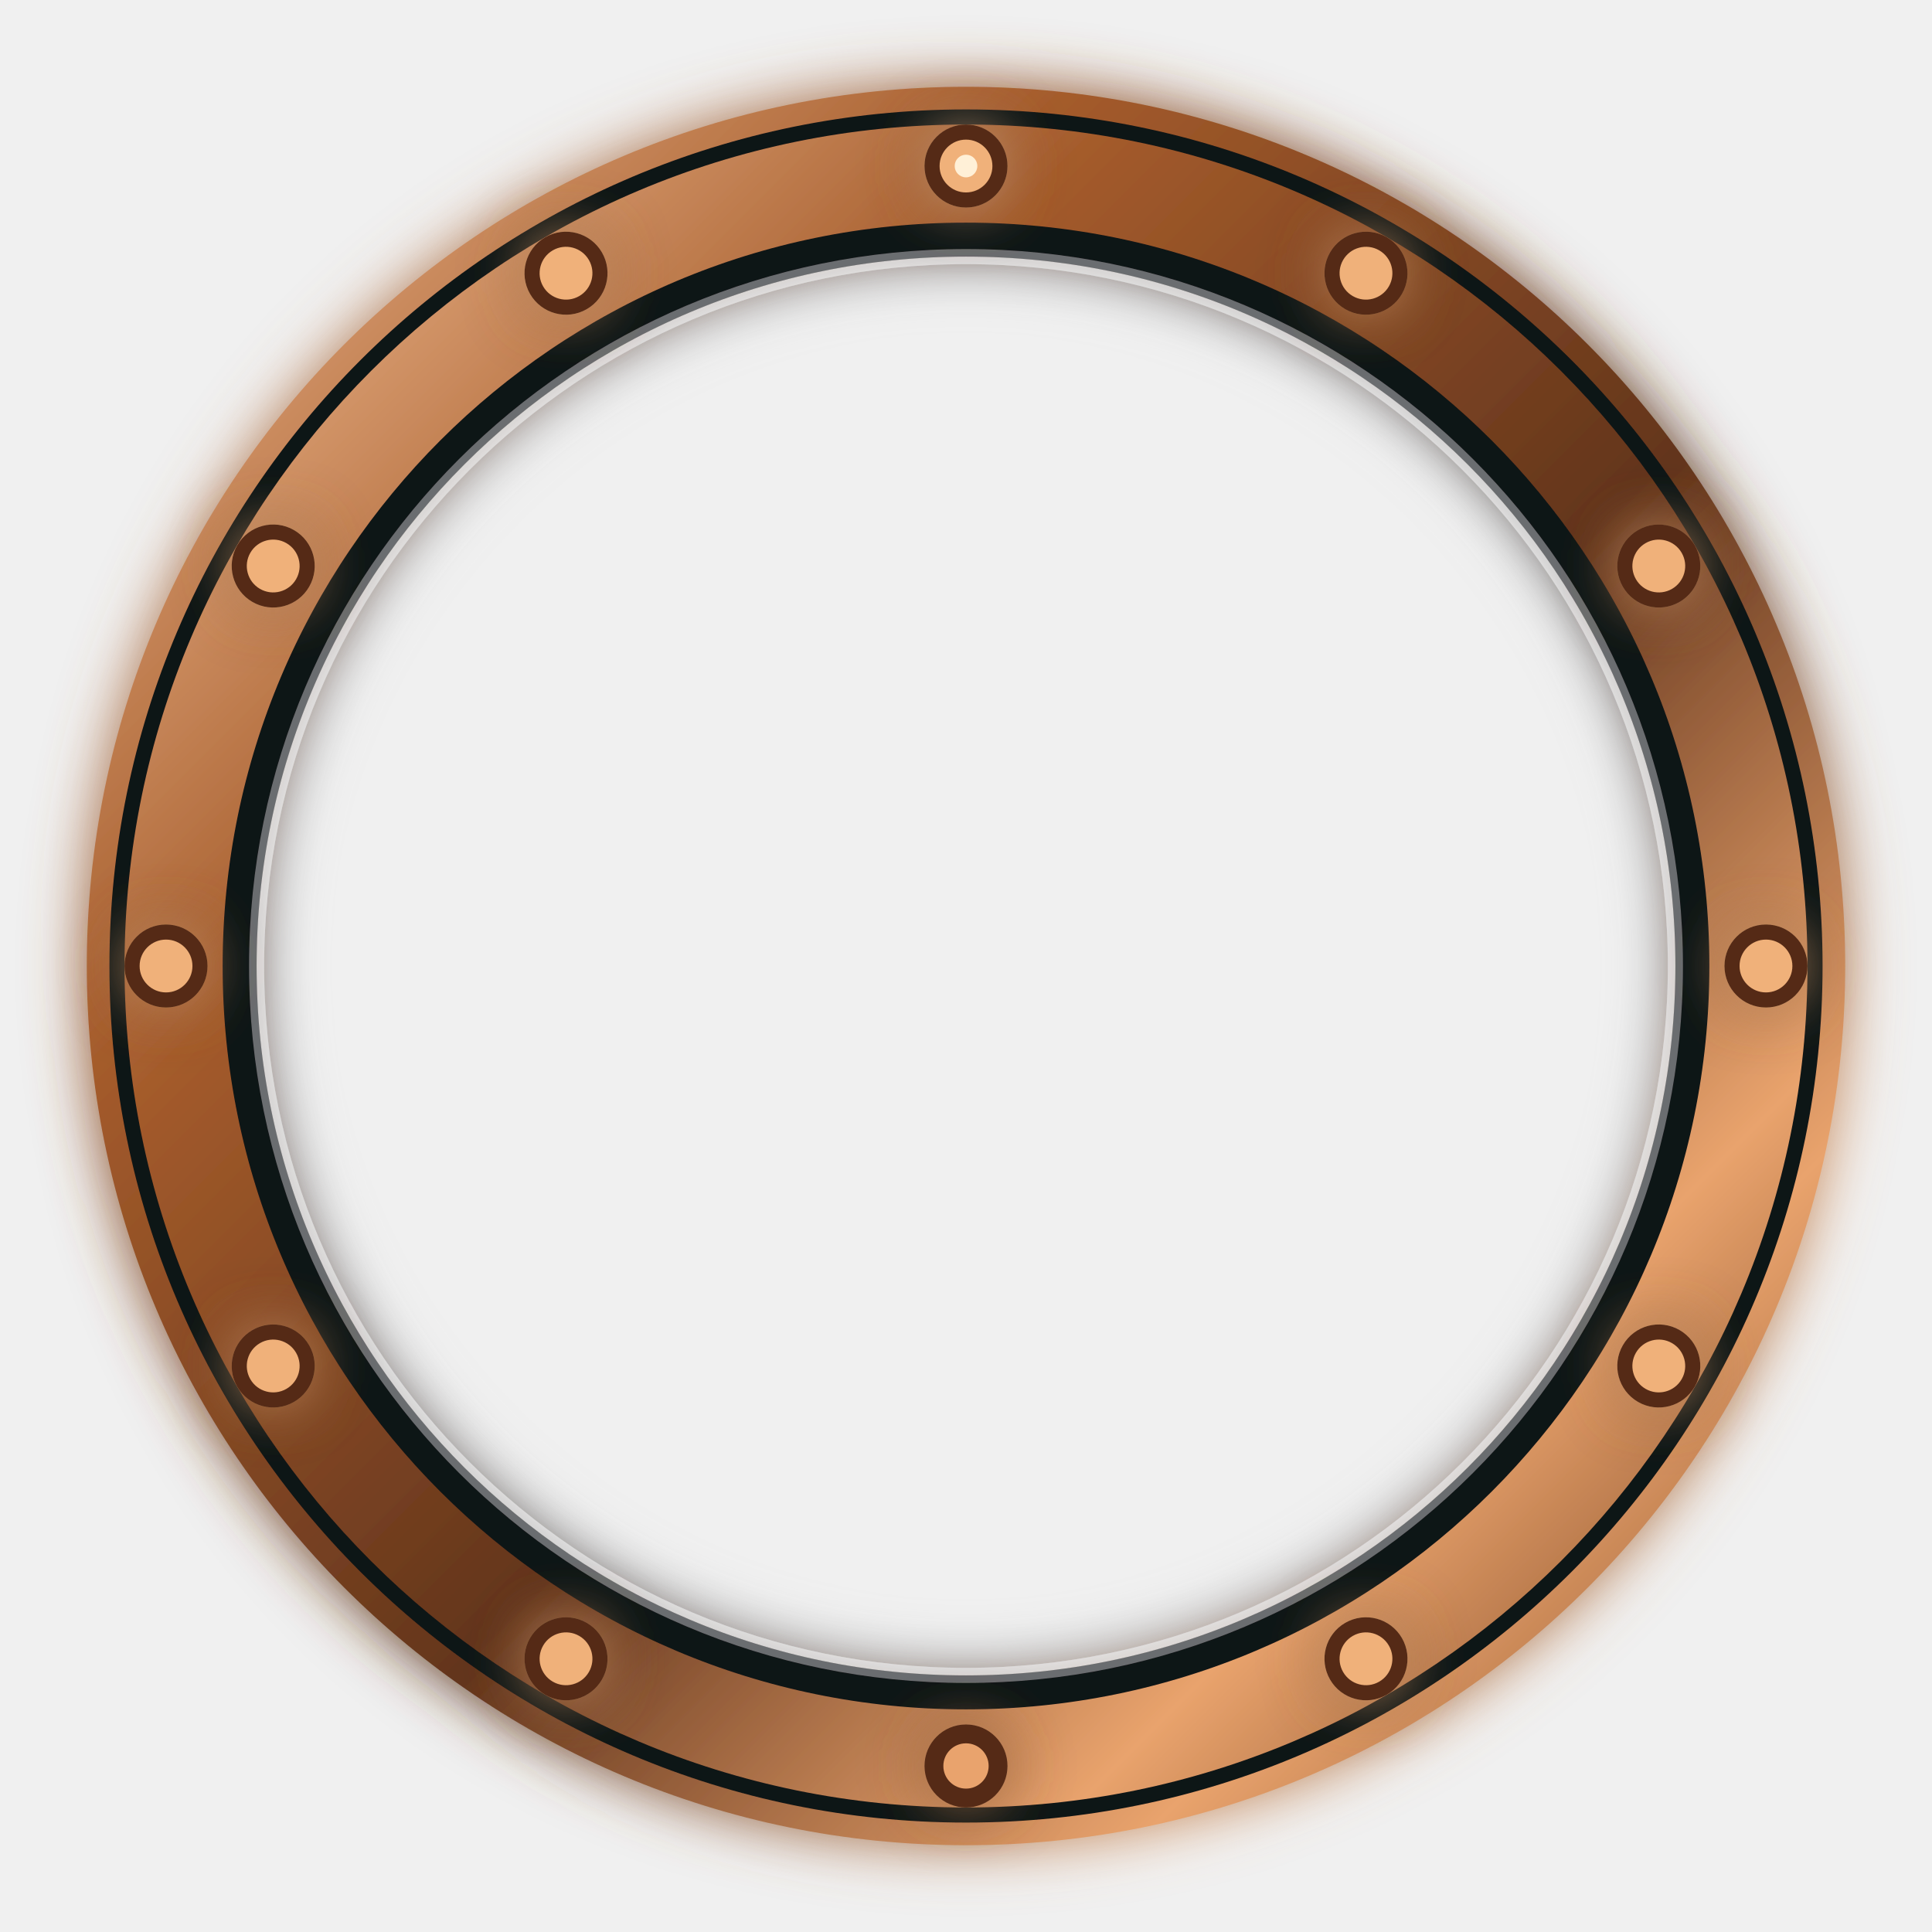
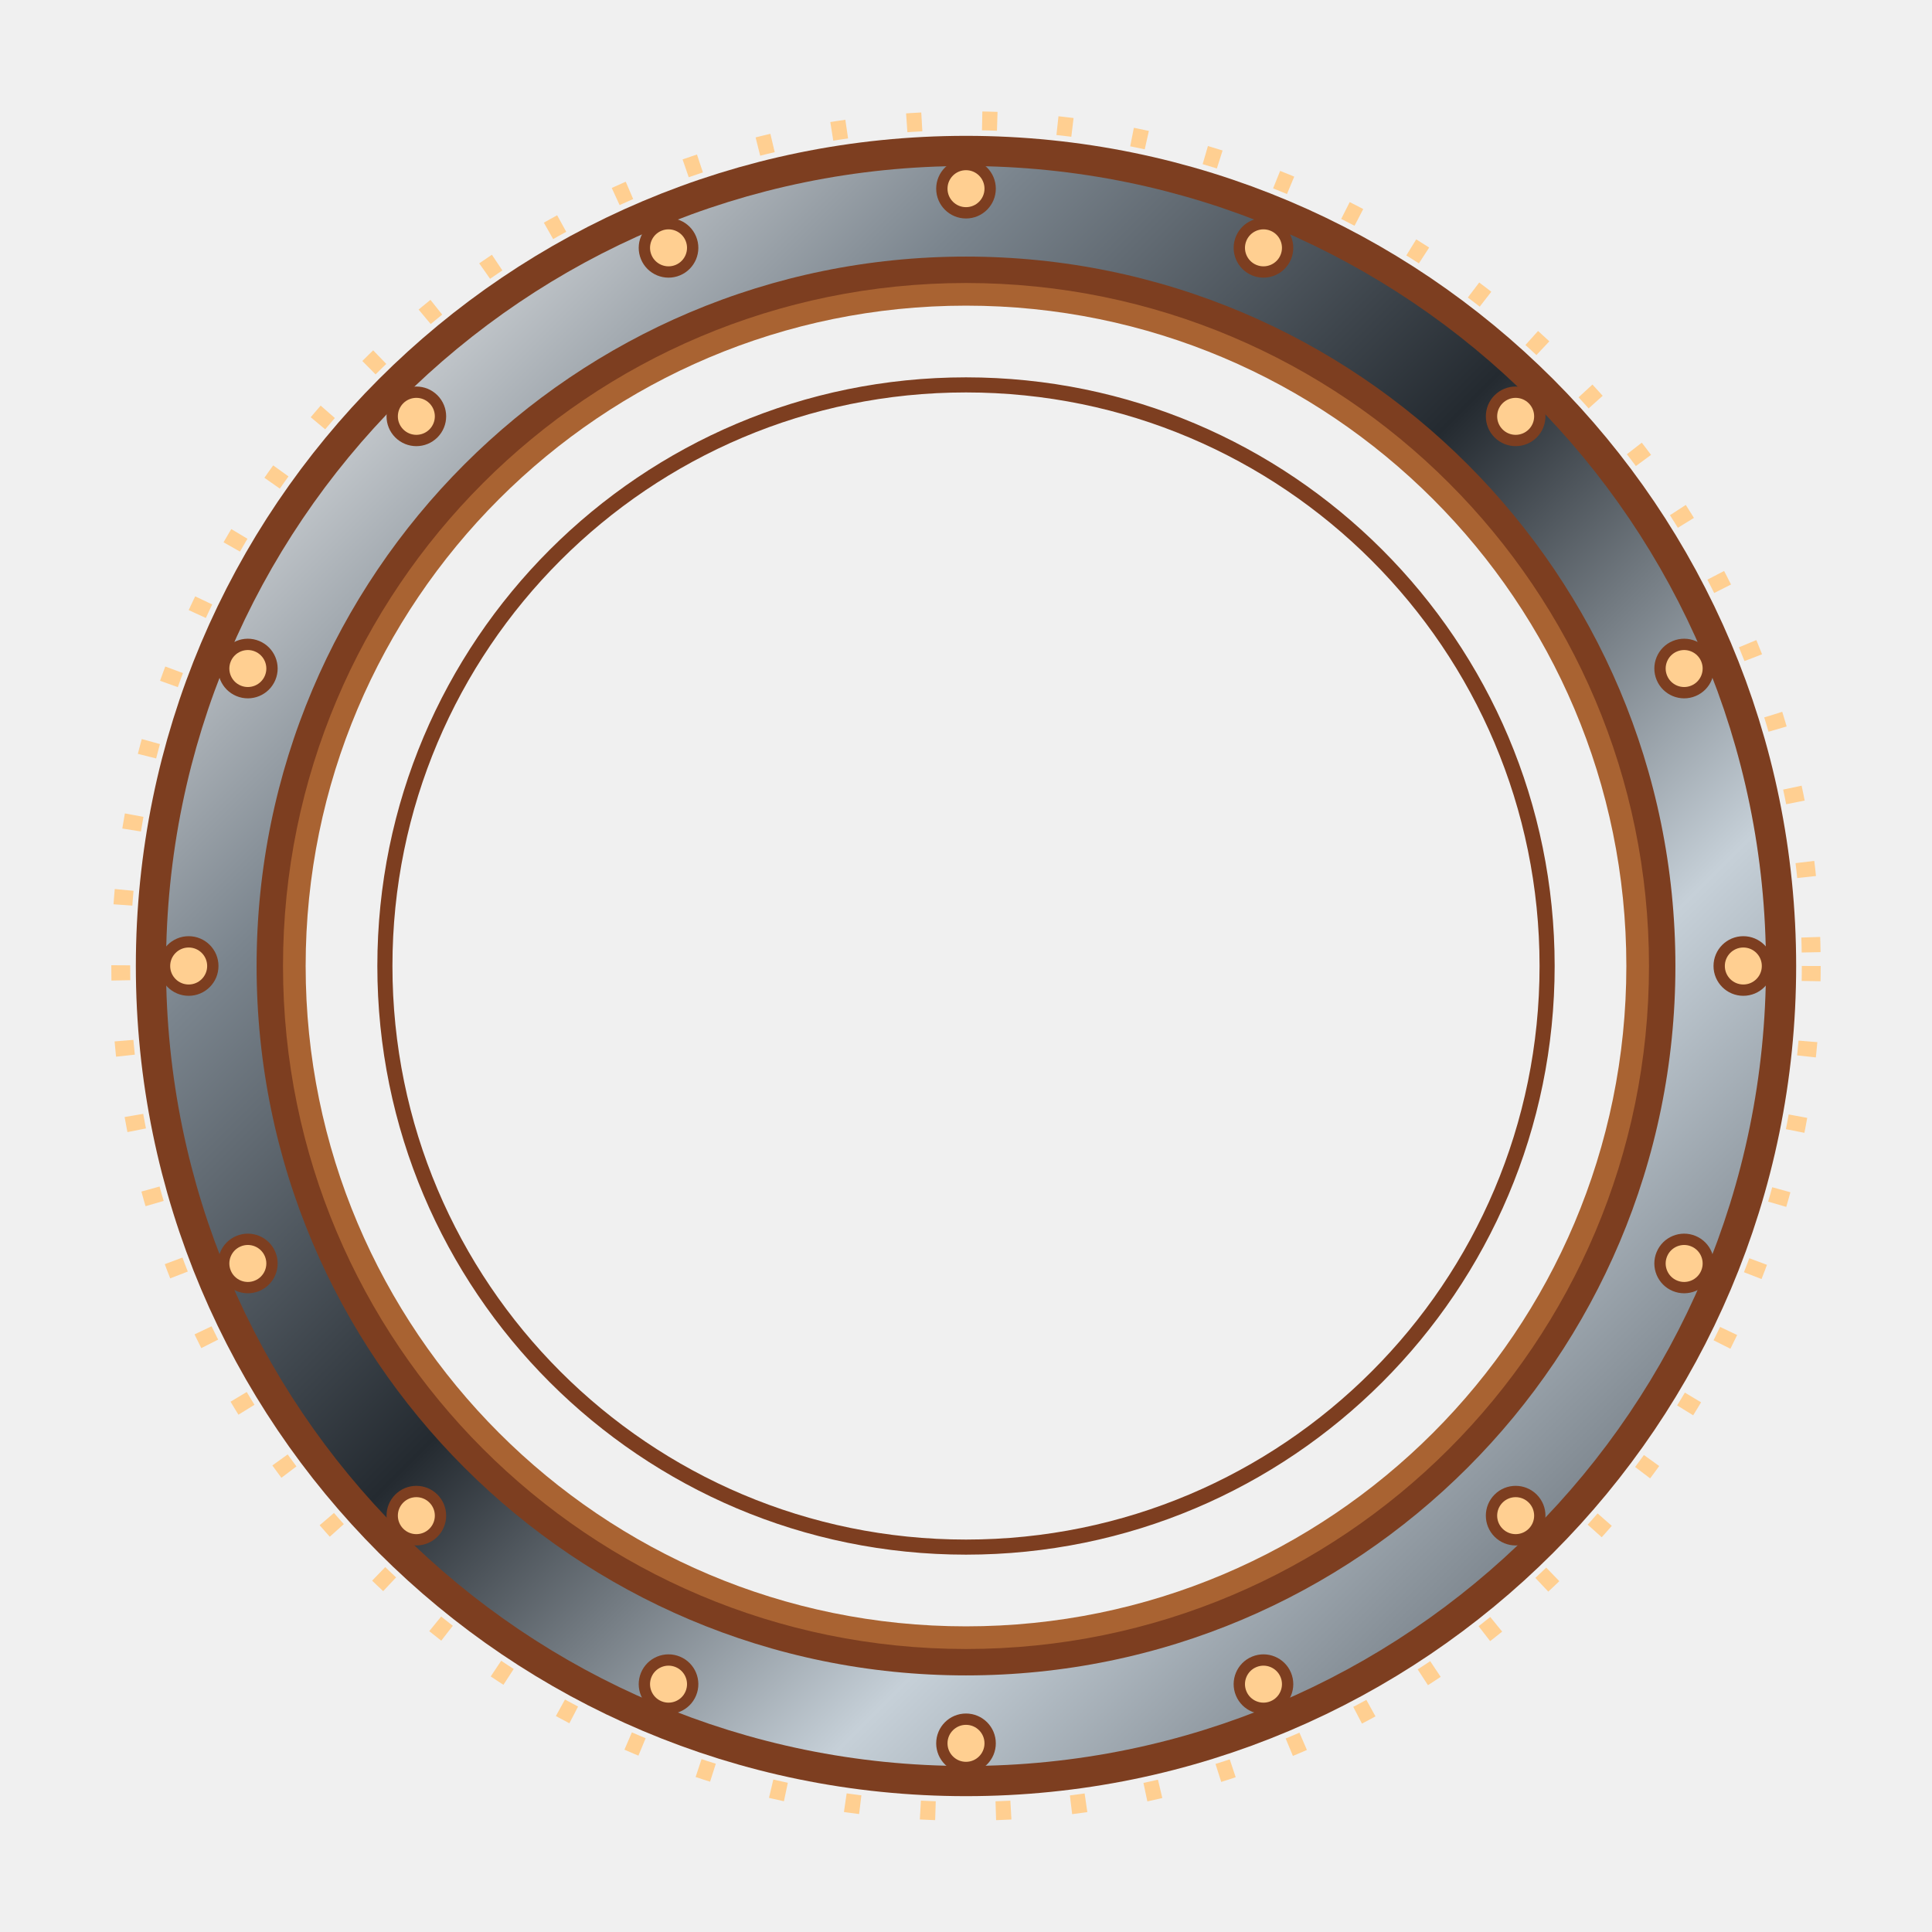
<svg xmlns="http://www.w3.org/2000/svg" viewBox="0 0 256 256">
  <defs>
-     <linearGradient id="fire" x1="0" y1="0" x2="0.8" y2="1">
-       <stop stop-color="#fff5a1" />
-       <stop offset=".24" stop-color="#ff9d27" />
-       <stop offset=".58" stop-color="#ff3b12" />
-       <stop offset="1" stop-color="#7f1008" />
-     </linearGradient>
-     <linearGradient id="ice" x1="0" y1="0" x2="1" y2="1">
-       <stop stop-color="#f4ffff" />
-       <stop offset=".26" stop-color="#4be7ff" />
-       <stop offset=".62" stop-color="#168bff" />
-       <stop offset="1" stop-color="#2637be" />
-     </linearGradient>
-     <linearGradient id="metal" x1="0" y1="0" x2="1" y2="1">
-       <stop stop-color="#fff" />
-       <stop offset=".25" stop-color="#a9b8c3" />
-       <stop offset=".52" stop-color="#35414b" />
-       <stop offset=".78" stop-color="#e8f5ff" />
-       <stop offset="1" stop-color="#65737e" />
-     </linearGradient>
-     <linearGradient id="gold" x1="0" y1="0" x2="1" y2="1">
-       <stop stop-color="#fff1a5" />
-       <stop offset=".25" stop-color="#e6b84c" />
-       <stop offset=".55" stop-color="#8b5b12" />
-       <stop offset=".8" stop-color="#ffe890" />
-       <stop offset="1" stop-color="#9a6b1d" />
-     </linearGradient>
-     <linearGradient id="bronze" x1="0" y1="0" x2="1" y2="1">
-       <stop stop-color="#f5c096" />
-       <stop offset=".28" stop-color="#a45b2b" />
-       <stop offset=".56" stop-color="#63351c" />
-       <stop offset=".8" stop-color="#e9a36d" />
-       <stop offset="1" stop-color="#78421f" />
-     </linearGradient>
-     <linearGradient id="diamond" x1="0" y1="0" x2="1" y2="1">
-       <stop stop-color="#fff" />
-       <stop offset=".25" stop-color="#8ff3ff" />
-       <stop offset=".56" stop-color="#2f819c" />
-       <stop offset=".8" stop-color="#e6ffff" />
-       <stop offset="1" stop-color="#5dc3ee" />
-     </linearGradient>
-     <linearGradient id="rainbow" x1="0" y1="0" x2="1" y2="1">
-       <stop stop-color="#ff294f" />
-       <stop offset=".16" stop-color="#ff9c21" />
-       <stop offset=".32" stop-color="#faff35" />
-       <stop offset=".48" stop-color="#2dff81" />
-       <stop offset=".64" stop-color="#19dfff" />
-       <stop offset=".82" stop-color="#6a4dff" />
-       <stop offset="1" stop-color="#ff38c7" />
-     </linearGradient>
-     <linearGradient id="neon" x1="0" y1="0" x2="1" y2="1">
-       <stop stop-color="#ffe0ff" />
-       <stop offset=".3" stop-color="#e05bff" />
-       <stop offset=".7" stop-color="#7025ec" />
-       <stop offset="1" stop-color="#ff8aff" />
-     </linearGradient>
    <filter id="glow" x="-60%" y="-60%" width="220%" height="220%">
-       <feGaussianBlur stdDeviation="4" result="blur" />
+       <feGaussianBlur stdDeviation="3.5" result="b" />
      <feMerge>
-         <feMergeNode in="blur" />
+         <feMergeNode in="b" />
        <feMergeNode in="SourceGraphic" />
      </feMerge>
    </filter>
+     <linearGradient id="metal" x1="0" y1="0" x2="1" y2="1">
+       <stop stop-color="#fff" />
+       <stop offset=".25" stop-color="#7b858e" />
+       <stop offset=".48" stop-color="#242a30" />
+       <stop offset=".72" stop-color="#c6d0d8" />
+       <stop offset="1" stop-color="#4d555d" />
+     </linearGradient>
  </defs>
-   <g filter="url(#glow)">
-     <circle cx="128" cy="128" r="105" fill="none" stroke="#101316" stroke-width="22" />
-     <circle cx="128" cy="128" r="105" fill="none" stroke="url(#bronze)" stroke-width="13" />
-     <circle cx="128" cy="128" r="115" fill="none" stroke="url(#bronze)" stroke-width="3" />
-     <circle cx="128" cy="128" r="94" fill="none" stroke="#fff" stroke-opacity=".38" stroke-width="2" />
-   </g>
-   <g filter="url(#glow)">
-     <circle transform="rotate(0 128 128)" cx="128" cy="22" r="4.5" fill="#f0b17a" stroke="#552b17" stroke-width="2" />
-     <circle transform="rotate(30 128 128)" cx="128" cy="22" r="4.5" fill="#f0b17a" stroke="#552b17" stroke-width="2" />
-     <circle transform="rotate(60 128 128)" cx="128" cy="22" r="4.5" fill="#f0b17a" stroke="#552b17" stroke-width="2" />
-     <circle transform="rotate(90 128 128)" cx="128" cy="22" r="4.5" fill="#f0b17a" stroke="#552b17" stroke-width="2" />
-     <circle transform="rotate(120 128 128)" cx="128" cy="22" r="4.5" fill="#f0b17a" stroke="#552b17" stroke-width="2" />
-     <circle transform="rotate(150 128 128)" cx="128" cy="22" r="4.5" fill="#f0b17a" stroke="#552b17" stroke-width="2" />
-     <circle transform="rotate(180 128 128)" cx="128" cy="22" r="4.5" fill="#f0b17a" stroke="#552b17" stroke-width="2" />
-     <circle transform="rotate(210 128 128)" cx="128" cy="22" r="4.5" fill="#f0b17a" stroke="#552b17" stroke-width="2" />
-     <circle transform="rotate(240 128 128)" cx="128" cy="22" r="4.5" fill="#f0b17a" stroke="#552b17" stroke-width="2" />
-     <circle transform="rotate(270 128 128)" cx="128" cy="22" r="4.5" fill="#f0b17a" stroke="#552b17" stroke-width="2" />
-     <circle transform="rotate(300 128 128)" cx="128" cy="22" r="4.5" fill="#f0b17a" stroke="#552b17" stroke-width="2" />
-     <circle transform="rotate(330 128 128)" cx="128" cy="22" r="4.5" fill="#f0b17a" stroke="#552b17" stroke-width="2" />
-     <circle cx="128" cy="22" r="1.5" fill="#fff0d7" />
-     <circle cx="128" cy="234" r="4" fill="#e9a36d" stroke="#552b17" stroke-width="2" />
+   <g>
+     <circle cx="128" cy="128" r="100" fill="none" stroke="#7d3e20" stroke-width="20" />
+     <circle cx="128" cy="128" r="100" fill="none" stroke="url(#metal)" stroke-width="12" />
+     <circle cx="128" cy="128" r="89" fill="none" stroke="#a96332" stroke-width="3" />
+     <circle cx="128" cy="128" r="112" fill="none" stroke="#ffcf91" stroke-width="2.5" stroke-dasharray="2 8" />
+     <circle transform="rotate(0 128 128)" cx="128" cy="25" r="3.2" fill="#ffcf91" stroke="#7d3e20" stroke-width="1.5" />
+     <circle transform="rotate(22.5 128 128)" cx="128" cy="25" r="3.2" fill="#ffcf91" stroke="#7d3e20" stroke-width="1.5" />
+     <circle transform="rotate(45 128 128)" cx="128" cy="25" r="3.2" fill="#ffcf91" stroke="#7d3e20" stroke-width="1.5" />
+     <circle transform="rotate(67.5 128 128)" cx="128" cy="25" r="3.2" fill="#ffcf91" stroke="#7d3e20" stroke-width="1.5" />
+     <circle transform="rotate(90 128 128)" cx="128" cy="25" r="3.2" fill="#ffcf91" stroke="#7d3e20" stroke-width="1.5" />
+     <circle transform="rotate(112.5 128 128)" cx="128" cy="25" r="3.2" fill="#ffcf91" stroke="#7d3e20" stroke-width="1.5" />
+     <circle transform="rotate(135 128 128)" cx="128" cy="25" r="3.2" fill="#ffcf91" stroke="#7d3e20" stroke-width="1.5" />
+     <circle transform="rotate(157.5 128 128)" cx="128" cy="25" r="3.2" fill="#ffcf91" stroke="#7d3e20" stroke-width="1.5" />
+     <circle transform="rotate(180 128 128)" cx="128" cy="25" r="3.2" fill="#ffcf91" stroke="#7d3e20" stroke-width="1.5" />
+     <circle transform="rotate(202.5 128 128)" cx="128" cy="25" r="3.2" fill="#ffcf91" stroke="#7d3e20" stroke-width="1.5" />
+     <circle transform="rotate(225 128 128)" cx="128" cy="25" r="3.2" fill="#ffcf91" stroke="#7d3e20" stroke-width="1.5" />
+     <circle transform="rotate(247.5 128 128)" cx="128" cy="25" r="3.2" fill="#ffcf91" stroke="#7d3e20" stroke-width="1.5" />
+     <circle transform="rotate(270 128 128)" cx="128" cy="25" r="3.2" fill="#ffcf91" stroke="#7d3e20" stroke-width="1.5" />
+     <circle transform="rotate(292.5 128 128)" cx="128" cy="25" r="3.2" fill="#ffcf91" stroke="#7d3e20" stroke-width="1.5" />
+     <circle transform="rotate(315 128 128)" cx="128" cy="25" r="3.2" fill="#ffcf91" stroke="#7d3e20" stroke-width="1.5" />
+     <circle transform="rotate(337.5 128 128)" cx="128" cy="25" r="3.2" fill="#ffcf91" stroke="#7d3e20" stroke-width="1.5" />
+     <circle cx="128" cy="128" r="77" fill="none" stroke="#7d3e20" stroke-width="2" />
  </g>
</svg>
